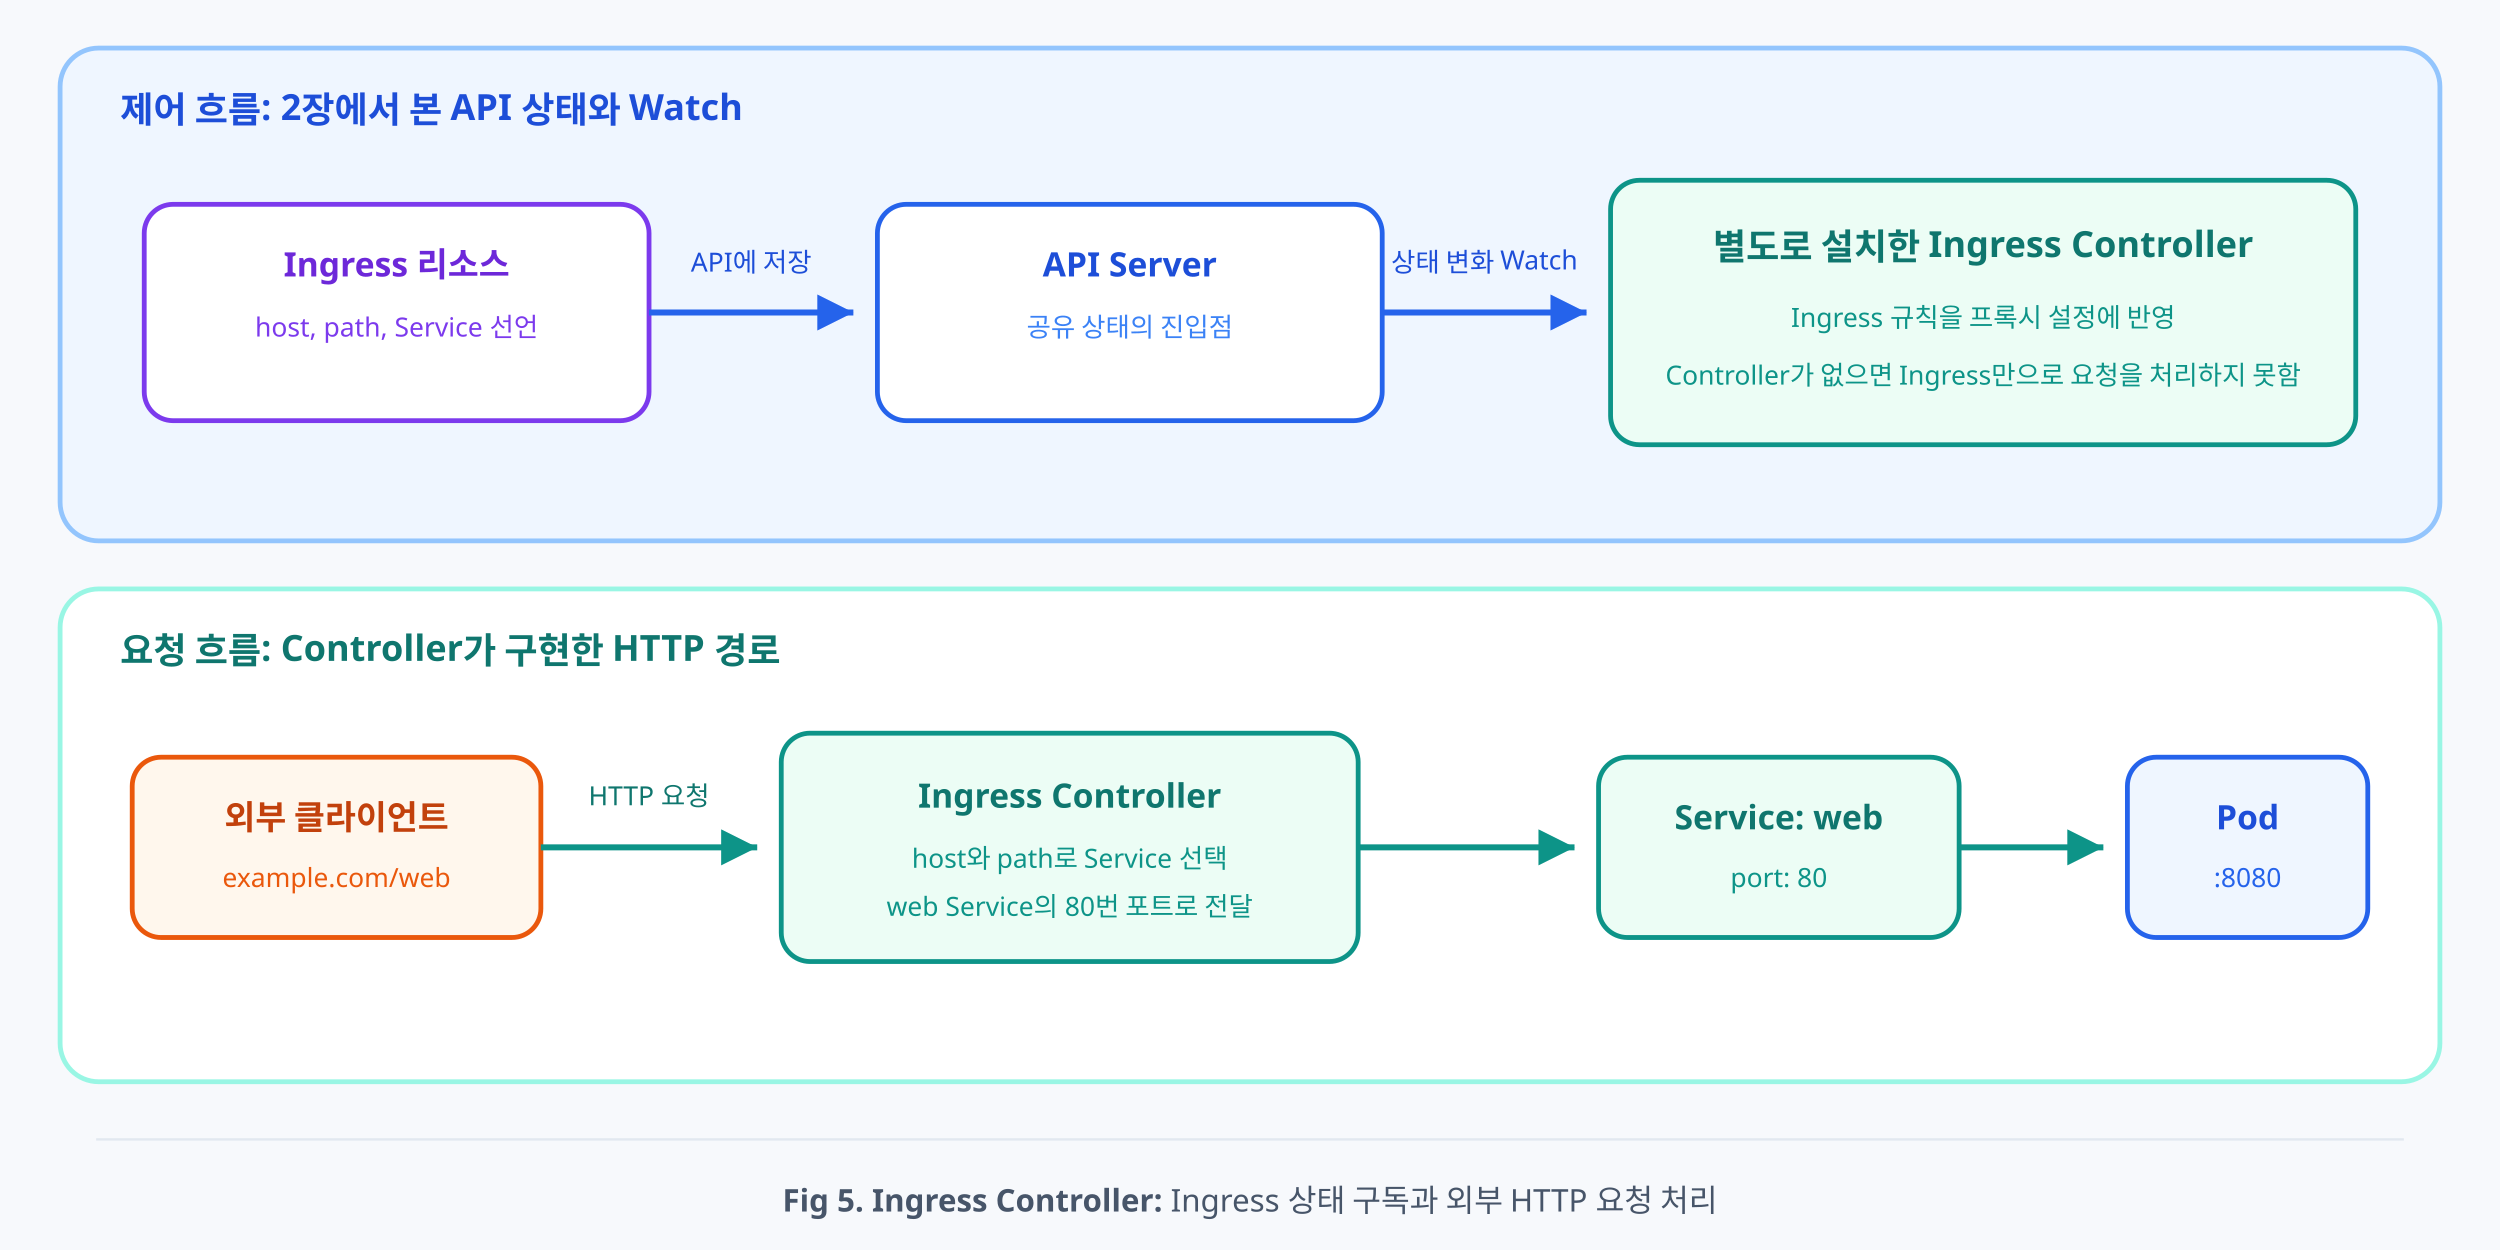
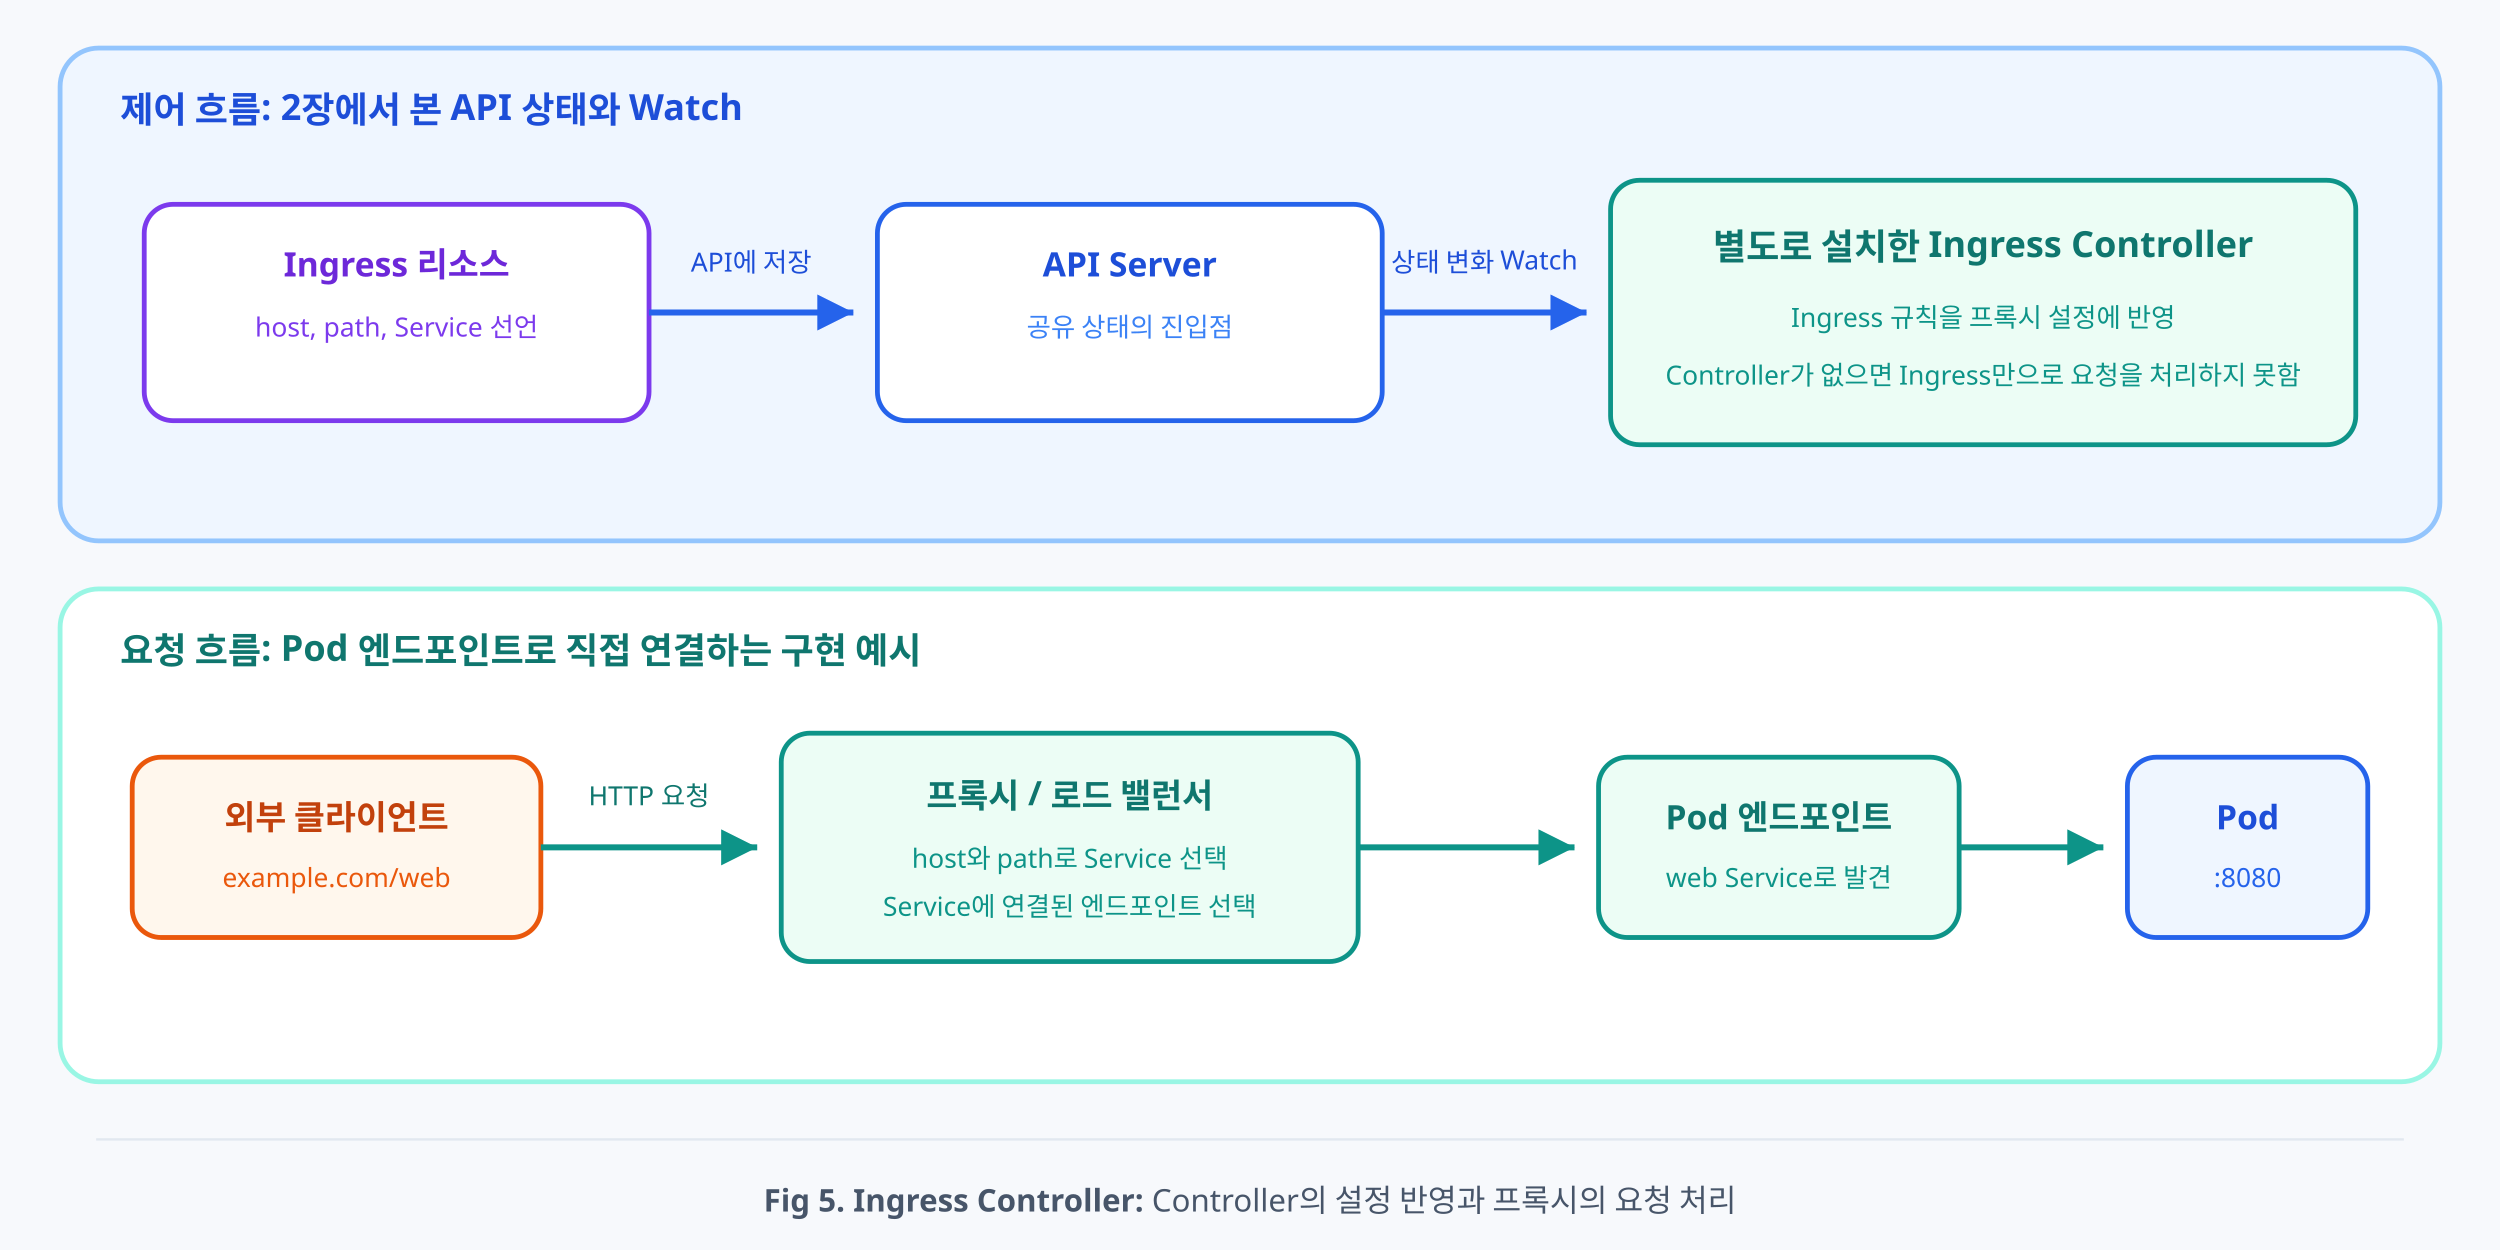
<svg xmlns="http://www.w3.org/2000/svg" width="1040" height="520" viewBox="0 0 1040 520">
  <rect width="1040" height="520" fill="#F7F9FC" />
  <defs>
    <marker id="blue" markerWidth="8" markerHeight="8" refX="6" refY="3" orient="auto">
      <path d="M0,0 L6,3 L0,6 Z" fill="#2563EB" />
    </marker>
    <marker id="green" markerWidth="8" markerHeight="8" refX="6" refY="3" orient="auto">
      <path d="M0,0 L6,3 L0,6 Z" fill="#0D9488" />
    </marker>
  </defs>
  <rect x="25" y="20" width="990" height="205" rx="16" fill="#EFF6FF" stroke="#93C5FD" stroke-width="2" />
  <text x="50" y="51" font-family="Apple SD Gothic Neo, Noto Sans KR, sans-serif" font-size="15" fill="#1D4ED8" font-weight="700">제어 흐름: 2장에서 본 API 상태와 Watch</text>
  <rect x="60" y="85" width="210" height="90" rx="12" fill="#FFFFFF" stroke="#7C3AED" stroke-width="2" />
  <text x="165" y="115" text-anchor="middle" font-family="Apple SD Gothic Neo, Noto Sans KR, sans-serif" font-size="14" fill="#6D28D9" font-weight="700">Ingress 리소스</text>
  <text x="165" y="140" text-anchor="middle" font-family="Apple SD Gothic Neo, Noto Sans KR, sans-serif" font-size="11" fill="#7C3AED">host, path, Service 선언</text>
  <path d="M270 130 H355" fill="none" stroke="#2563EB" stroke-width="2.5" marker-end="url(#blue)" />
  <text x="312.5" y="113" text-anchor="middle" font-family="Apple SD Gothic Neo, Noto Sans KR, sans-serif" font-size="11" fill="#1D4ED8">API에 저장</text>
  <rect x="365" y="85" width="210" height="90" rx="12" fill="#FFFFFF" stroke="#2563EB" stroke-width="2" />
  <text x="470" y="115" text-anchor="middle" font-family="Apple SD Gothic Neo, Noto Sans KR, sans-serif" font-size="14" fill="#1D4ED8" font-weight="700">API Server</text>
  <text x="470" y="140" text-anchor="middle" font-family="Apple SD Gothic Neo, Noto Sans KR, sans-serif" font-size="11" fill="#3B82F6">공유 상태의 진입점</text>
  <path d="M575 130 H660" fill="none" stroke="#2563EB" stroke-width="2.5" marker-end="url(#blue)" />
  <text x="617.5" y="113" text-anchor="middle" font-family="Apple SD Gothic Neo, Noto Sans KR, sans-serif" font-size="11" fill="#1D4ED8">상태 변화 Watch</text>
  <rect x="670" y="75" width="310" height="110" rx="12" fill="#ECFDF5" stroke="#0D9488" stroke-width="2" />
  <text x="825" y="108" text-anchor="middle" font-family="Apple SD Gothic Neo, Noto Sans KR, sans-serif" font-size="15" fill="#0F766E" font-weight="700">별도로 설치한 Ingress Controller</text>
  <text x="825" y="136" text-anchor="middle" font-family="Apple SD Gothic Neo, Noto Sans KR, sans-serif" font-size="11" fill="#0D9488">Ingress 규칙을 프록시 설정에 반영</text>
  <text x="825" y="160" text-anchor="middle" font-family="Apple SD Gothic Neo, Noto Sans KR, sans-serif" font-size="11" fill="#0D9488">Controller가 없으면 Ingress만으로 요청을 처리하지 못함</text>
  <rect x="25" y="245" width="990" height="205" rx="16" fill="#FFFFFF" stroke="#99F6E4" stroke-width="2" />
-   <text x="50" y="276" font-family="Apple SD Gothic Neo, Noto Sans KR, sans-serif" font-size="15" fill="#0F766E" font-weight="700">요청 흐름: Controller가 구현한 HTTP 경로</text>
+   <text x="50" y="276" font-family="Apple SD Gothic Neo, Noto Sans KR, sans-serif" font-size="15" fill="#0F766E" font-weight="700">요청 흐름: Pod 엔드포인트로 직접 연결하는 구현 예시</text>
  <rect x="55" y="315" width="170" height="75" rx="12" fill="#FFF7ED" stroke="#EA580C" stroke-width="2" />
  <text x="140" y="345" text-anchor="middle" font-family="Apple SD Gothic Neo, Noto Sans KR, sans-serif" font-size="14" fill="#C2410C" font-weight="700">외부 클라이언트</text>
  <text x="140" y="369" text-anchor="middle" font-family="Apple SD Gothic Neo, Noto Sans KR, sans-serif" font-size="11" fill="#EA580C">example.com/web</text>
  <path d="M225 352.5 H315" fill="none" stroke="#0D9488" stroke-width="2.5" marker-end="url(#green)" />
  <text x="270" y="335" text-anchor="middle" font-family="Apple SD Gothic Neo, Noto Sans KR, sans-serif" font-size="11" fill="#0F766E">HTTP 요청</text>
  <rect x="325" y="305" width="240" height="95" rx="12" fill="#ECFDF5" stroke="#0D9488" stroke-width="2" />
-   <text x="445" y="336" text-anchor="middle" font-family="Apple SD Gothic Neo, Noto Sans KR, sans-serif" font-size="14" fill="#0F766E" font-weight="700">Ingress Controller</text>
+   <text x="445" y="336" text-anchor="middle" font-family="Apple SD Gothic Neo, Noto Sans KR, sans-serif" font-size="14" fill="#0F766E" font-weight="700">프록시 / 로드 밸런서</text>
  <text x="445" y="361" text-anchor="middle" font-family="Apple SD Gothic Neo, Noto Sans KR, sans-serif" font-size="11" fill="#0D9488">host와 path로 Service 선택</text>
-   <text x="445" y="381" text-anchor="middle" font-family="Apple SD Gothic Neo, Noto Sans KR, sans-serif" font-size="11" fill="#0D9488">web Service의 80번 포트로 전달</text>
+   <text x="445" y="381" text-anchor="middle" font-family="Apple SD Gothic Neo, Noto Sans KR, sans-serif" font-size="11" fill="#0D9488">Service에 연결된 엔드포인트 선택</text>
  <path d="M565 352.5 H655" fill="none" stroke="#0D9488" stroke-width="2.5" marker-end="url(#green)" />
  <rect x="665" y="315" width="150" height="75" rx="12" fill="#ECFDF5" stroke="#0D9488" stroke-width="2" />
-   <text x="740" y="345" text-anchor="middle" font-family="Apple SD Gothic Neo, Noto Sans KR, sans-serif" font-size="14" fill="#0F766E" font-weight="700">Service: web</text>
-   <text x="740" y="369" text-anchor="middle" font-family="Apple SD Gothic Neo, Noto Sans KR, sans-serif" font-size="11" fill="#0D9488">port: 80</text>
+   <text x="740" y="345" text-anchor="middle" font-family="Apple SD Gothic Neo, Noto Sans KR, sans-serif" font-size="14" fill="#0F766E" font-weight="700">Pod 엔드포인트</text>
+   <text x="740" y="369" text-anchor="middle" font-family="Apple SD Gothic Neo, Noto Sans KR, sans-serif" font-size="11" fill="#0D9488">web Service로 발견</text>
  <path d="M815 352.5 H875" fill="none" stroke="#0D9488" stroke-width="2.5" marker-end="url(#green)" />
  <rect x="885" y="315" width="100" height="75" rx="12" fill="#EFF6FF" stroke="#2563EB" stroke-width="2" />
  <text x="935" y="345" text-anchor="middle" font-family="Apple SD Gothic Neo, Noto Sans KR, sans-serif" font-size="14" fill="#1D4ED8" font-weight="700">Pod</text>
  <text x="935" y="369" text-anchor="middle" font-family="Apple SD Gothic Neo, Noto Sans KR, sans-serif" font-size="11" fill="#2563EB">:8080</text>
  <line x1="40" y1="474" x2="1000" y2="474" stroke="#E2E8F0" />
  <text x="520" y="504" text-anchor="middle" font-family="Apple SD Gothic Neo, Noto Sans KR, sans-serif" font-size="13" fill="#475569">
    <tspan font-weight="600">Fig 5. Ingress Controller:</tspan>
-     <tspan> Ingress 상태 구독과 외부 HTTP 요청 처리</tspan>
+     <tspan> Controller의 설정 반영과 프록시의 요청 처리</tspan>
  </text>
</svg>
